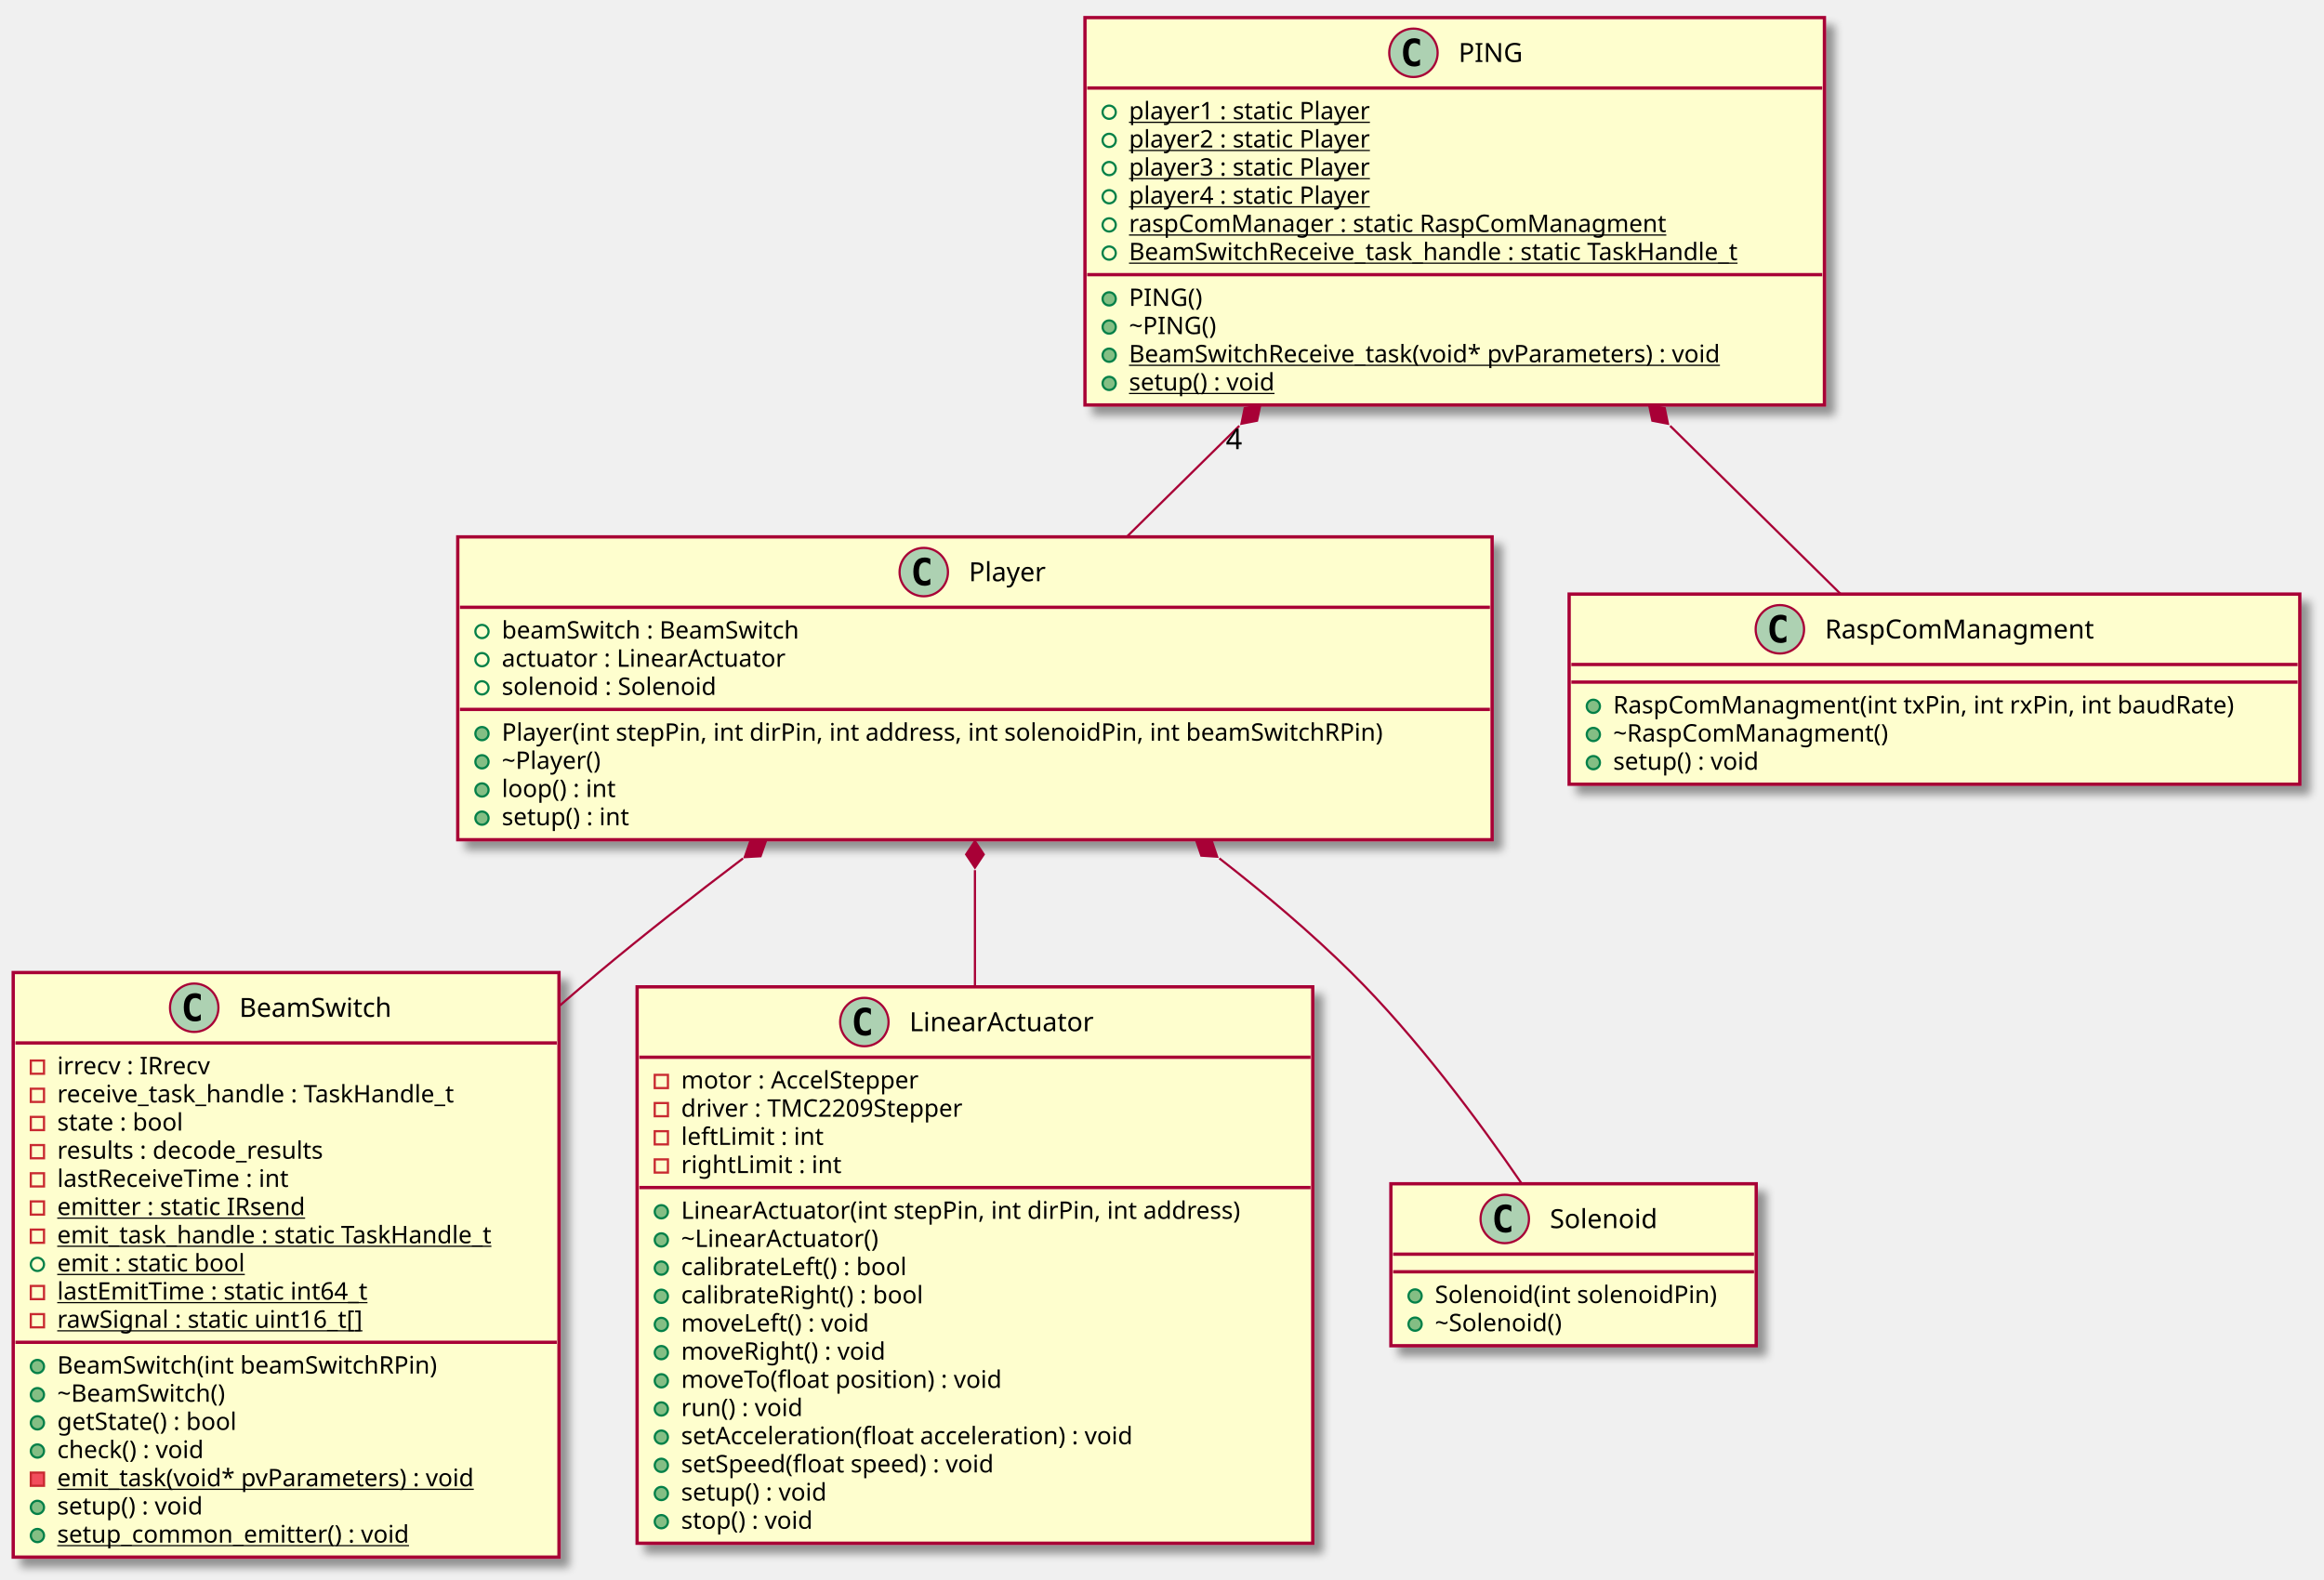
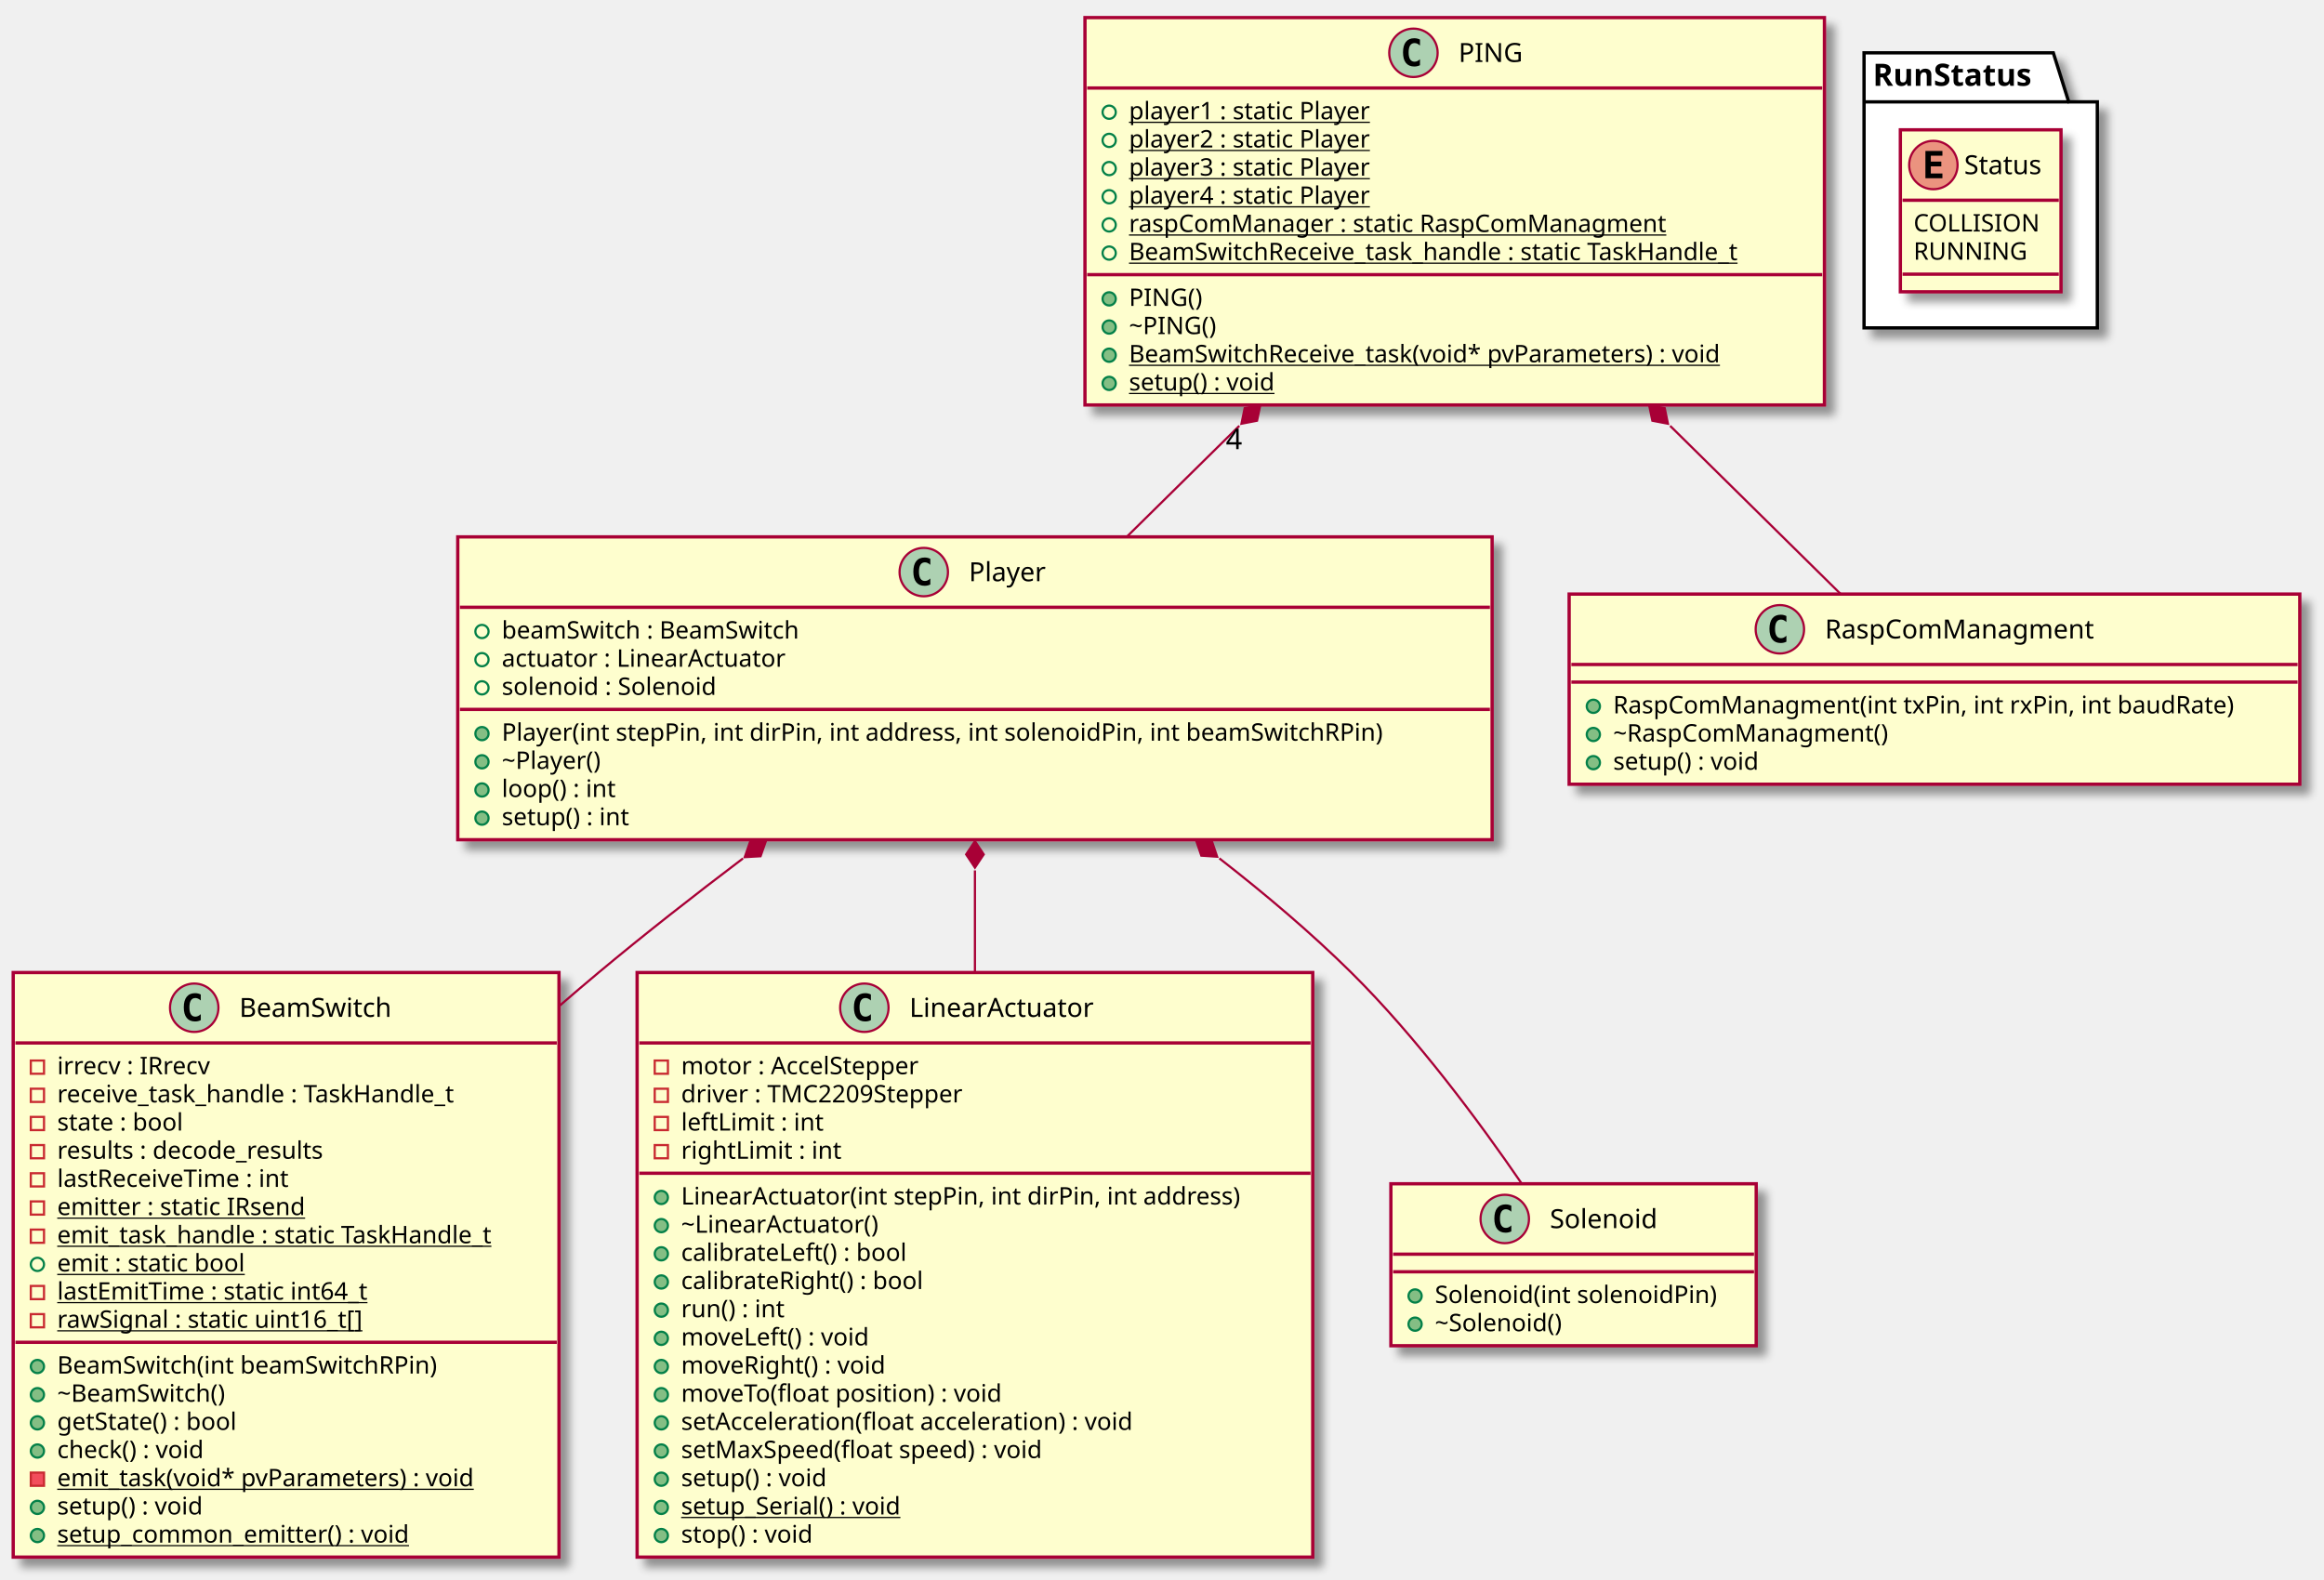
<svg xmlns="http://www.w3.org/2000/svg" contentScriptType="application/ecmascript" contentStyleType="text/css" height="718px" preserveAspectRatio="none" style="width:1056px;height:718px;" version="1.1" viewBox="0 0 1056 718" width="1056px" zoomAndPan="magnify">
  <defs>
-     <filter height="300%" id="f1bpvfohzfycbd" width="300%" x="-1" y="-1">
+     <filter height="300%" id="f55fg0otu9usq" width="300%" x="-1" y="-1">
      <feGaussianBlur result="blurOut" stdDeviation="2.0" />
      <feColorMatrix in="blurOut" result="blurOut2" type="matrix" values="0 0 0 0 0 0 0 0 0 0 0 0 0 0 0 0 0 0 .4 0" />
      <feOffset dx="4.0" dy="4.0" in="blurOut2" result="blurOut3" />
      <feBlend in="SourceGraphic" in2="blurOut3" mode="normal" />
    </filter>
  </defs>
  <g>
-     <rect fill="#FEFECE" filter="url(#f1bpvfohzfycbd)" height="265.68" id="BeamSwitch" style="stroke: #A80036; stroke-width: 1.5;" width="248" x="6" y="442" />
+     <polygon fill="#FFFFFF" filter="url(#f55fg0otu9usq)" points="847,24,933,24,940,46.297,953,46.297,953,149,847,149,847,24" style="stroke: #000000; stroke-width: 1.5;" />
+     <line style="stroke: #000000; stroke-width: 1.5;" x1="847" x2="940" y1="46.297" y2="46.297" />
+     <text fill="#000000" font-family="sans-serif" font-size="14" font-weight="bold" lengthAdjust="spacingAndGlyphs" textLength="80" x="851" y="38.995">RunStatus</text>
+     <rect fill="#FEFECE" filter="url(#f55fg0otu9usq)" height="73.609" id="RunStatus.Status" style="stroke: #A80036; stroke-width: 1.5;" width="73" x="863.5" y="59" />
+     <ellipse cx="878.5" cy="75" fill="#EB937F" rx="11" ry="11" style="stroke: #A80036; stroke-width: 1.0;" />
+     <path d="M882.609,81 L874.891,81 L874.891,68.609 L882.609,68.609 L882.609,70.766 L877.344,70.766 L877.344,73.438 L882.109,73.438 L882.109,75.594 L877.344,75.594 L877.344,78.844 L882.609,78.844 L882.609,81 Z " />
+     <text fill="#000000" font-family="sans-serif" font-size="12" lengthAdjust="spacingAndGlyphs" textLength="41" x="892.5" y="79.154">Status</text>
+     <line style="stroke: #A80036; stroke-width: 1.5;" x1="864.5" x2="935.5" y1="91" y2="91" />
+     <text fill="#000000" font-family="sans-serif" font-size="11" lengthAdjust="spacingAndGlyphs" textLength="60" x="869.5" y="105.21">COLLISION</text>
+     <text fill="#000000" font-family="sans-serif" font-size="11" lengthAdjust="spacingAndGlyphs" textLength="51" x="869.5" y="118.015">RUNNING</text>
+     <line style="stroke: #A80036; stroke-width: 1.5;" x1="864.5" x2="935.5" y1="124.609" y2="124.609" />
+     <rect fill="#FEFECE" filter="url(#f55fg0otu9usq)" height="265.68" id="BeamSwitch" style="stroke: #A80036; stroke-width: 1.5;" width="248" x="6" y="442" />
    <ellipse cx="88.25" cy="458" fill="#ADD1B2" rx="11" ry="11" style="stroke: #A80036; stroke-width: 1.0;" />
    <path d="M91.219,463.641 Q90.641,463.938 90,464.078 Q89.359,464.234 88.656,464.234 Q86.156,464.234 84.828,462.594 Q83.516,460.938 83.516,457.812 Q83.516,454.688 84.828,453.031 Q86.156,451.375 88.656,451.375 Q89.359,451.375 90,451.531 Q90.656,451.688 91.219,451.984 L91.219,454.703 Q90.594,454.125 90,453.859 Q89.406,453.578 88.781,453.578 Q87.438,453.578 86.75,454.656 Q86.062,455.719 86.062,457.812 Q86.062,459.906 86.75,460.984 Q87.438,462.047 88.781,462.047 Q89.406,462.047 90,461.781 Q90.594,461.5 91.219,460.922 L91.219,463.641 Z " />
    <text fill="#000000" font-family="sans-serif" font-size="12" lengthAdjust="spacingAndGlyphs" textLength="75" x="108.75" y="462.154">BeamSwitch</text>
    <line style="stroke: #A80036; stroke-width: 1.5;" x1="7" x2="253" y1="474" y2="474" />
    <rect fill="none" height="6" style="stroke: #C82930; stroke-width: 1.0;" width="6" x="14" y="482" />
    <text fill="#000000" font-family="sans-serif" font-size="11" lengthAdjust="spacingAndGlyphs" textLength="78" x="26" y="488.21">irrecv : IRrecv</text>
    <rect fill="none" height="6" style="stroke: #C82930; stroke-width: 1.0;" width="6" x="14" y="494.805" />
    <text fill="#000000" font-family="sans-serif" font-size="11" lengthAdjust="spacingAndGlyphs" textLength="203" x="26" y="501.015">receive_task_handle : TaskHandle_t</text>
    <rect fill="none" height="6" style="stroke: #C82930; stroke-width: 1.0;" width="6" x="14" y="507.609" />
    <text fill="#000000" font-family="sans-serif" font-size="11" lengthAdjust="spacingAndGlyphs" textLength="65" x="26" y="513.82">state : bool</text>
    <rect fill="none" height="6" style="stroke: #C82930; stroke-width: 1.0;" width="6" x="14" y="520.414" />
    <text fill="#000000" font-family="sans-serif" font-size="11" lengthAdjust="spacingAndGlyphs" textLength="139" x="26" y="526.625">results : decode_results</text>
    <rect fill="none" height="6" style="stroke: #C82930; stroke-width: 1.0;" width="6" x="14" y="533.219" />
    <text fill="#000000" font-family="sans-serif" font-size="11" lengthAdjust="spacingAndGlyphs" textLength="118" x="26" y="539.429">lastReceiveTime : int</text>
    <rect fill="none" height="6" style="stroke: #C82930; stroke-width: 1.0;" width="6" x="14" y="546.023" />
    <text fill="#000000" font-family="sans-serif" font-size="11" lengthAdjust="spacingAndGlyphs" text-decoration="underline" textLength="126" x="26" y="552.234">emitter : static IRsend</text>
    <rect fill="none" height="6" style="stroke: #C82930; stroke-width: 1.0;" width="6" x="14" y="558.828" />
    <text fill="#000000" font-family="sans-serif" font-size="11" lengthAdjust="spacingAndGlyphs" text-decoration="underline" textLength="222" x="26" y="565.039">emit_task_handle : static TaskHandle_t</text>
    <ellipse cx="17" cy="574.633" fill="none" rx="3" ry="3" style="stroke: #038048; stroke-width: 1.0;" />
    <text fill="#000000" font-family="sans-serif" font-size="11" lengthAdjust="spacingAndGlyphs" text-decoration="underline" textLength="96" x="26" y="577.843">emit : static bool</text>
    <rect fill="none" height="6" style="stroke: #C82930; stroke-width: 1.0;" width="6" x="14" y="584.438" />
    <text fill="#000000" font-family="sans-serif" font-size="11" lengthAdjust="spacingAndGlyphs" text-decoration="underline" textLength="159" x="26" y="590.648">lastEmitTime : static int64_t</text>
    <rect fill="none" height="6" style="stroke: #C82930; stroke-width: 1.0;" width="6" x="14" y="597.242" />
    <text fill="#000000" font-family="sans-serif" font-size="11" lengthAdjust="spacingAndGlyphs" text-decoration="underline" textLength="156" x="26" y="603.453">rawSignal : static uint16_t[]</text>
    <line style="stroke: #A80036; stroke-width: 1.5;" x1="7" x2="253" y1="610.047" y2="610.047" />
    <ellipse cx="17" cy="621.047" fill="#84BE84" rx="3" ry="3" style="stroke: #038048; stroke-width: 1.0;" />
    <text fill="#000000" font-family="sans-serif" font-size="11" lengthAdjust="spacingAndGlyphs" textLength="189" x="26" y="624.257">BeamSwitch(int beamSwitchRPin)</text>
    <ellipse cx="17" cy="633.852" fill="#84BE84" rx="3" ry="3" style="stroke: #038048; stroke-width: 1.0;" />
    <text fill="#000000" font-family="sans-serif" font-size="11" lengthAdjust="spacingAndGlyphs" textLength="87" x="26" y="637.062">~BeamSwitch()</text>
    <ellipse cx="17" cy="646.656" fill="#84BE84" rx="3" ry="3" style="stroke: #038048; stroke-width: 1.0;" />
    <text fill="#000000" font-family="sans-serif" font-size="11" lengthAdjust="spacingAndGlyphs" textLength="92" x="26" y="649.867">getState() : bool</text>
    <ellipse cx="17" cy="659.461" fill="#84BE84" rx="3" ry="3" style="stroke: #038048; stroke-width: 1.0;" />
    <text fill="#000000" font-family="sans-serif" font-size="11" lengthAdjust="spacingAndGlyphs" textLength="75" x="26" y="662.671">check() : void</text>
    <rect fill="#F24D5C" height="6" style="stroke: #C82930; stroke-width: 1.0;" width="6" x="14" y="669.266" />
    <text fill="#000000" font-family="sans-serif" font-size="11" lengthAdjust="spacingAndGlyphs" text-decoration="underline" textLength="211" x="26" y="675.476">emit_task(void* pvParameters) : void</text>
    <ellipse cx="17" cy="685.07" fill="#84BE84" rx="3" ry="3" style="stroke: #038048; stroke-width: 1.0;" />
    <text fill="#000000" font-family="sans-serif" font-size="11" lengthAdjust="spacingAndGlyphs" textLength="75" x="26" y="688.281">setup() : void</text>
    <ellipse cx="17" cy="697.875" fill="#84BE84" rx="3" ry="3" style="stroke: #038048; stroke-width: 1.0;" />
    <text fill="#000000" font-family="sans-serif" font-size="11" lengthAdjust="spacingAndGlyphs" text-decoration="underline" textLength="177" x="26" y="701.085">setup_common_emitter() : void</text>
-     <rect fill="#FEFECE" filter="url(#f1bpvfohzfycbd)" height="252.875" id="LinearActuator" style="stroke: #A80036; stroke-width: 1.5;" width="307" x="289.5" y="448.5" />
-     <ellipse cx="392.75" cy="464.5" fill="#ADD1B2" rx="11" ry="11" style="stroke: #A80036; stroke-width: 1.0;" />
-     <path d="M395.719,470.141 Q395.141,470.438 394.5,470.578 Q393.859,470.734 393.156,470.734 Q390.656,470.734 389.328,469.094 Q388.016,467.438 388.016,464.312 Q388.016,461.188 389.328,459.531 Q390.656,457.875 393.156,457.875 Q393.859,457.875 394.5,458.031 Q395.156,458.188 395.719,458.484 L395.719,461.203 Q395.094,460.625 394.5,460.359 Q393.906,460.078 393.281,460.078 Q391.938,460.078 391.25,461.156 Q390.562,462.219 390.562,464.312 Q390.562,466.406 391.25,467.484 Q391.938,468.547 393.281,468.547 Q393.906,468.547 394.5,468.281 Q395.094,468 395.719,467.422 L395.719,470.141 Z " />
-     <text fill="#000000" font-family="sans-serif" font-size="12" lengthAdjust="spacingAndGlyphs" textLength="92" x="413.25" y="468.654">LinearActuator</text>
-     <line style="stroke: #A80036; stroke-width: 1.5;" x1="290.5" x2="595.5" y1="480.5" y2="480.5" />
-     <rect fill="none" height="6" style="stroke: #C82930; stroke-width: 1.0;" width="6" x="297.5" y="488.5" />
-     <text fill="#000000" font-family="sans-serif" font-size="11" lengthAdjust="spacingAndGlyphs" textLength="120" x="309.5" y="494.71">motor : AccelStepper</text>
-     <rect fill="none" height="6" style="stroke: #C82930; stroke-width: 1.0;" width="6" x="297.5" y="501.305" />
-     <text fill="#000000" font-family="sans-serif" font-size="11" lengthAdjust="spacingAndGlyphs" textLength="142" x="309.5" y="507.515">driver : TMC2209Stepper</text>
-     <rect fill="none" height="6" style="stroke: #C82930; stroke-width: 1.0;" width="6" x="297.5" y="514.109" />
-     <text fill="#000000" font-family="sans-serif" font-size="11" lengthAdjust="spacingAndGlyphs" textLength="71" x="309.5" y="520.32">leftLimit : int</text>
-     <rect fill="none" height="6" style="stroke: #C82930; stroke-width: 1.0;" width="6" x="297.5" y="526.914" />
-     <text fill="#000000" font-family="sans-serif" font-size="11" lengthAdjust="spacingAndGlyphs" textLength="79" x="309.5" y="533.125">rightLimit : int</text>
-     <line style="stroke: #A80036; stroke-width: 1.5;" x1="290.5" x2="595.5" y1="539.719" y2="539.719" />
-     <ellipse cx="300.5" cy="550.719" fill="#84BE84" rx="3" ry="3" style="stroke: #038048; stroke-width: 1.0;" />
-     <text fill="#000000" font-family="sans-serif" font-size="11" lengthAdjust="spacingAndGlyphs" textLength="281" x="309.5" y="553.929">LinearActuator(int stepPin, int dirPin, int address)</text>
-     <ellipse cx="300.5" cy="563.523" fill="#84BE84" rx="3" ry="3" style="stroke: #038048; stroke-width: 1.0;" />
-     <text fill="#000000" font-family="sans-serif" font-size="11" lengthAdjust="spacingAndGlyphs" textLength="99" x="309.5" y="566.734">~LinearActuator()</text>
-     <ellipse cx="300.5" cy="576.328" fill="#84BE84" rx="3" ry="3" style="stroke: #038048; stroke-width: 1.0;" />
-     <text fill="#000000" font-family="sans-serif" font-size="11" lengthAdjust="spacingAndGlyphs" textLength="114" x="309.5" y="579.539">calibrateLeft() : bool</text>
-     <ellipse cx="300.5" cy="589.133" fill="#84BE84" rx="3" ry="3" style="stroke: #038048; stroke-width: 1.0;" />
-     <text fill="#000000" font-family="sans-serif" font-size="11" lengthAdjust="spacingAndGlyphs" textLength="121" x="309.5" y="592.343">calibrateRight() : bool</text>
-     <ellipse cx="300.5" cy="601.938" fill="#84BE84" rx="3" ry="3" style="stroke: #038048; stroke-width: 1.0;" />
-     <text fill="#000000" font-family="sans-serif" font-size="11" lengthAdjust="spacingAndGlyphs" textLength="95" x="309.5" y="605.148">moveLeft() : void</text>
-     <ellipse cx="300.5" cy="614.742" fill="#84BE84" rx="3" ry="3" style="stroke: #038048; stroke-width: 1.0;" />
-     <text fill="#000000" font-family="sans-serif" font-size="11" lengthAdjust="spacingAndGlyphs" textLength="102" x="309.5" y="617.953">moveRight() : void</text>
-     <ellipse cx="300.5" cy="627.547" fill="#84BE84" rx="3" ry="3" style="stroke: #038048; stroke-width: 1.0;" />
-     <text fill="#000000" font-family="sans-serif" font-size="11" lengthAdjust="spacingAndGlyphs" textLength="162" x="309.5" y="630.757">moveTo(float position) : void</text>
-     <ellipse cx="300.5" cy="640.352" fill="#84BE84" rx="3" ry="3" style="stroke: #038048; stroke-width: 1.0;" />
-     <text fill="#000000" font-family="sans-serif" font-size="11" lengthAdjust="spacingAndGlyphs" textLength="62" x="309.5" y="643.562">run() : void</text>
-     <ellipse cx="300.5" cy="653.156" fill="#84BE84" rx="3" ry="3" style="stroke: #038048; stroke-width: 1.0;" />
-     <text fill="#000000" font-family="sans-serif" font-size="11" lengthAdjust="spacingAndGlyphs" textLength="228" x="309.5" y="656.367">setAcceleration(float acceleration) : void</text>
-     <ellipse cx="300.5" cy="665.961" fill="#84BE84" rx="3" ry="3" style="stroke: #038048; stroke-width: 1.0;" />
-     <text fill="#000000" font-family="sans-serif" font-size="11" lengthAdjust="spacingAndGlyphs" textLength="161" x="309.5" y="669.171">setSpeed(float speed) : void</text>
-     <ellipse cx="300.5" cy="678.766" fill="#84BE84" rx="3" ry="3" style="stroke: #038048; stroke-width: 1.0;" />
-     <text fill="#000000" font-family="sans-serif" font-size="11" lengthAdjust="spacingAndGlyphs" textLength="75" x="309.5" y="681.976">setup() : void</text>
-     <ellipse cx="300.5" cy="691.57" fill="#84BE84" rx="3" ry="3" style="stroke: #038048; stroke-width: 1.0;" />
-     <text fill="#000000" font-family="sans-serif" font-size="11" lengthAdjust="spacingAndGlyphs" textLength="68" x="309.5" y="694.781">stop() : void</text>
-     <rect fill="#FEFECE" filter="url(#f1bpvfohzfycbd)" height="176.047" id="PING" style="stroke: #A80036; stroke-width: 1.5;" width="336" x="493" y="8" />
+     <rect fill="#FEFECE" filter="url(#f55fg0otu9usq)" height="265.68" id="LinearActuator" style="stroke: #A80036; stroke-width: 1.5;" width="307" x="289.5" y="442" />
+     <ellipse cx="392.75" cy="458" fill="#ADD1B2" rx="11" ry="11" style="stroke: #A80036; stroke-width: 1.0;" />
+     <path d="M395.719,463.641 Q395.141,463.938 394.5,464.078 Q393.859,464.234 393.156,464.234 Q390.656,464.234 389.328,462.594 Q388.016,460.938 388.016,457.812 Q388.016,454.688 389.328,453.031 Q390.656,451.375 393.156,451.375 Q393.859,451.375 394.5,451.531 Q395.156,451.688 395.719,451.984 L395.719,454.703 Q395.094,454.125 394.5,453.859 Q393.906,453.578 393.281,453.578 Q391.938,453.578 391.25,454.656 Q390.562,455.719 390.562,457.812 Q390.562,459.906 391.25,460.984 Q391.938,462.047 393.281,462.047 Q393.906,462.047 394.5,461.781 Q395.094,461.5 395.719,460.922 L395.719,463.641 Z " />
+     <text fill="#000000" font-family="sans-serif" font-size="12" lengthAdjust="spacingAndGlyphs" textLength="92" x="413.25" y="462.154">LinearActuator</text>
+     <line style="stroke: #A80036; stroke-width: 1.5;" x1="290.5" x2="595.5" y1="474" y2="474" />
+     <rect fill="none" height="6" style="stroke: #C82930; stroke-width: 1.0;" width="6" x="297.5" y="482" />
+     <text fill="#000000" font-family="sans-serif" font-size="11" lengthAdjust="spacingAndGlyphs" textLength="120" x="309.5" y="488.21">motor : AccelStepper</text>
+     <rect fill="none" height="6" style="stroke: #C82930; stroke-width: 1.0;" width="6" x="297.5" y="494.805" />
+     <text fill="#000000" font-family="sans-serif" font-size="11" lengthAdjust="spacingAndGlyphs" textLength="142" x="309.5" y="501.015">driver : TMC2209Stepper</text>
+     <rect fill="none" height="6" style="stroke: #C82930; stroke-width: 1.0;" width="6" x="297.5" y="507.609" />
+     <text fill="#000000" font-family="sans-serif" font-size="11" lengthAdjust="spacingAndGlyphs" textLength="71" x="309.5" y="513.82">leftLimit : int</text>
+     <rect fill="none" height="6" style="stroke: #C82930; stroke-width: 1.0;" width="6" x="297.5" y="520.414" />
+     <text fill="#000000" font-family="sans-serif" font-size="11" lengthAdjust="spacingAndGlyphs" textLength="79" x="309.5" y="526.625">rightLimit : int</text>
+     <line style="stroke: #A80036; stroke-width: 1.5;" x1="290.5" x2="595.5" y1="533.219" y2="533.219" />
+     <ellipse cx="300.5" cy="544.219" fill="#84BE84" rx="3" ry="3" style="stroke: #038048; stroke-width: 1.0;" />
+     <text fill="#000000" font-family="sans-serif" font-size="11" lengthAdjust="spacingAndGlyphs" textLength="281" x="309.5" y="547.429">LinearActuator(int stepPin, int dirPin, int address)</text>
+     <ellipse cx="300.5" cy="557.023" fill="#84BE84" rx="3" ry="3" style="stroke: #038048; stroke-width: 1.0;" />
+     <text fill="#000000" font-family="sans-serif" font-size="11" lengthAdjust="spacingAndGlyphs" textLength="99" x="309.5" y="560.234">~LinearActuator()</text>
+     <ellipse cx="300.5" cy="569.828" fill="#84BE84" rx="3" ry="3" style="stroke: #038048; stroke-width: 1.0;" />
+     <text fill="#000000" font-family="sans-serif" font-size="11" lengthAdjust="spacingAndGlyphs" textLength="114" x="309.5" y="573.039">calibrateLeft() : bool</text>
+     <ellipse cx="300.5" cy="582.633" fill="#84BE84" rx="3" ry="3" style="stroke: #038048; stroke-width: 1.0;" />
+     <text fill="#000000" font-family="sans-serif" font-size="11" lengthAdjust="spacingAndGlyphs" textLength="121" x="309.5" y="585.843">calibrateRight() : bool</text>
+     <ellipse cx="300.5" cy="595.438" fill="#84BE84" rx="3" ry="3" style="stroke: #038048; stroke-width: 1.0;" />
+     <text fill="#000000" font-family="sans-serif" font-size="11" lengthAdjust="spacingAndGlyphs" textLength="53" x="309.5" y="598.648">run() : int</text>
+     <ellipse cx="300.5" cy="608.242" fill="#84BE84" rx="3" ry="3" style="stroke: #038048; stroke-width: 1.0;" />
+     <text fill="#000000" font-family="sans-serif" font-size="11" lengthAdjust="spacingAndGlyphs" textLength="95" x="309.5" y="611.453">moveLeft() : void</text>
+     <ellipse cx="300.5" cy="621.047" fill="#84BE84" rx="3" ry="3" style="stroke: #038048; stroke-width: 1.0;" />
+     <text fill="#000000" font-family="sans-serif" font-size="11" lengthAdjust="spacingAndGlyphs" textLength="102" x="309.5" y="624.257">moveRight() : void</text>
+     <ellipse cx="300.5" cy="633.852" fill="#84BE84" rx="3" ry="3" style="stroke: #038048; stroke-width: 1.0;" />
+     <text fill="#000000" font-family="sans-serif" font-size="11" lengthAdjust="spacingAndGlyphs" textLength="162" x="309.5" y="637.062">moveTo(float position) : void</text>
+     <ellipse cx="300.5" cy="646.656" fill="#84BE84" rx="3" ry="3" style="stroke: #038048; stroke-width: 1.0;" />
+     <text fill="#000000" font-family="sans-serif" font-size="11" lengthAdjust="spacingAndGlyphs" textLength="228" x="309.5" y="649.867">setAcceleration(float acceleration) : void</text>
+     <ellipse cx="300.5" cy="659.461" fill="#84BE84" rx="3" ry="3" style="stroke: #038048; stroke-width: 1.0;" />
+     <text fill="#000000" font-family="sans-serif" font-size="11" lengthAdjust="spacingAndGlyphs" textLength="183" x="309.5" y="662.671">setMaxSpeed(float speed) : void</text>
+     <ellipse cx="300.5" cy="672.266" fill="#84BE84" rx="3" ry="3" style="stroke: #038048; stroke-width: 1.0;" />
+     <text fill="#000000" font-family="sans-serif" font-size="11" lengthAdjust="spacingAndGlyphs" textLength="75" x="309.5" y="675.476">setup() : void</text>
+     <ellipse cx="300.5" cy="685.07" fill="#84BE84" rx="3" ry="3" style="stroke: #038048; stroke-width: 1.0;" />
+     <text fill="#000000" font-family="sans-serif" font-size="11" lengthAdjust="spacingAndGlyphs" text-decoration="underline" textLength="114" x="309.5" y="688.281">setup_Serial() : void</text>
+     <ellipse cx="300.5" cy="697.875" fill="#84BE84" rx="3" ry="3" style="stroke: #038048; stroke-width: 1.0;" />
+     <text fill="#000000" font-family="sans-serif" font-size="11" lengthAdjust="spacingAndGlyphs" textLength="68" x="309.5" y="701.085">stop() : void</text>
+     <rect fill="#FEFECE" filter="url(#f55fg0otu9usq)" height="176.047" id="PING" style="stroke: #A80036; stroke-width: 1.5;" width="336" x="493" y="8" />
    <ellipse cx="642.25" cy="24" fill="#ADD1B2" rx="11" ry="11" style="stroke: #A80036; stroke-width: 1.0;" />
    <path d="M645.219,29.641 Q644.641,29.938 644,30.078 Q643.359,30.234 642.656,30.234 Q640.156,30.234 638.828,28.594 Q637.516,26.938 637.516,23.812 Q637.516,20.688 638.828,19.031 Q640.156,17.375 642.656,17.375 Q643.359,17.375 644,17.531 Q644.656,17.688 645.219,17.984 L645.219,20.703 Q644.594,20.125 644,19.859 Q643.406,19.578 642.781,19.578 Q641.438,19.578 640.75,20.656 Q640.062,21.719 640.062,23.812 Q640.062,25.906 640.75,26.984 Q641.438,28.047 642.781,28.047 Q643.406,28.047 644,27.781 Q644.594,27.5 645.219,26.922 L645.219,29.641 Z " />
    <text fill="#000000" font-family="sans-serif" font-size="12" lengthAdjust="spacingAndGlyphs" textLength="29" x="662.75" y="28.154">PING</text>
    <line style="stroke: #A80036; stroke-width: 1.5;" x1="494" x2="828" y1="40" y2="40" />
    <ellipse cx="504" cy="51" fill="none" rx="3" ry="3" style="stroke: #038048; stroke-width: 1.0;" />
    <text fill="#000000" font-family="sans-serif" font-size="11" lengthAdjust="spacingAndGlyphs" text-decoration="underline" textLength="124" x="513" y="54.21">player1 : static Player</text>
    <ellipse cx="504" cy="63.805" fill="none" rx="3" ry="3" style="stroke: #038048; stroke-width: 1.0;" />
    <text fill="#000000" font-family="sans-serif" font-size="11" lengthAdjust="spacingAndGlyphs" text-decoration="underline" textLength="124" x="513" y="67.015">player2 : static Player</text>
    <ellipse cx="504" cy="76.609" fill="none" rx="3" ry="3" style="stroke: #038048; stroke-width: 1.0;" />
    <text fill="#000000" font-family="sans-serif" font-size="11" lengthAdjust="spacingAndGlyphs" text-decoration="underline" textLength="124" x="513" y="79.82">player3 : static Player</text>
    <ellipse cx="504" cy="89.414" fill="none" rx="3" ry="3" style="stroke: #038048; stroke-width: 1.0;" />
    <text fill="#000000" font-family="sans-serif" font-size="11" lengthAdjust="spacingAndGlyphs" text-decoration="underline" textLength="124" x="513" y="92.624">player4 : static Player</text>
    <ellipse cx="504" cy="102.219" fill="none" rx="3" ry="3" style="stroke: #038048; stroke-width: 1.0;" />
    <text fill="#000000" font-family="sans-serif" font-size="11" lengthAdjust="spacingAndGlyphs" text-decoration="underline" textLength="268" x="513" y="105.429">raspComManager : static RaspComManagment</text>
    <ellipse cx="504" cy="115.023" fill="none" rx="3" ry="3" style="stroke: #038048; stroke-width: 1.0;" />
    <text fill="#000000" font-family="sans-serif" font-size="11" lengthAdjust="spacingAndGlyphs" text-decoration="underline" textLength="310" x="513" y="118.234">BeamSwitchReceive_task_handle : static TaskHandle_t</text>
    <line style="stroke: #A80036; stroke-width: 1.5;" x1="494" x2="828" y1="124.828" y2="124.828" />
    <ellipse cx="504" cy="135.828" fill="#84BE84" rx="3" ry="3" style="stroke: #038048; stroke-width: 1.0;" />
    <text fill="#000000" font-family="sans-serif" font-size="11" lengthAdjust="spacingAndGlyphs" textLength="35" x="513" y="139.039">PING()</text>
    <ellipse cx="504" cy="148.633" fill="#84BE84" rx="3" ry="3" style="stroke: #038048; stroke-width: 1.0;" />
    <text fill="#000000" font-family="sans-serif" font-size="11" lengthAdjust="spacingAndGlyphs" textLength="44" x="513" y="151.843">~PING()</text>
    <ellipse cx="504" cy="161.438" fill="#84BE84" rx="3" ry="3" style="stroke: #038048; stroke-width: 1.0;" />
    <text fill="#000000" font-family="sans-serif" font-size="11" lengthAdjust="spacingAndGlyphs" text-decoration="underline" textLength="299" x="513" y="164.648">BeamSwitchReceive_task(void* pvParameters) : void</text>
    <ellipse cx="504" cy="174.242" fill="#84BE84" rx="3" ry="3" style="stroke: #038048; stroke-width: 1.0;" />
    <text fill="#000000" font-family="sans-serif" font-size="11" lengthAdjust="spacingAndGlyphs" text-decoration="underline" textLength="75" x="513" y="177.453">setup() : void</text>
-     <rect fill="#FEFECE" filter="url(#f1bpvfohzfycbd)" height="137.633" id="Player" style="stroke: #A80036; stroke-width: 1.5;" width="470" x="208" y="244" />
+     <rect fill="#FEFECE" filter="url(#f55fg0otu9usq)" height="137.633" id="Player" style="stroke: #A80036; stroke-width: 1.5;" width="470" x="208" y="244" />
    <ellipse cx="419.75" cy="260" fill="#ADD1B2" rx="11" ry="11" style="stroke: #A80036; stroke-width: 1.0;" />
    <path d="M422.719,265.641 Q422.141,265.938 421.5,266.078 Q420.859,266.234 420.156,266.234 Q417.656,266.234 416.328,264.594 Q415.016,262.938 415.016,259.812 Q415.016,256.688 416.328,255.031 Q417.656,253.375 420.156,253.375 Q420.859,253.375 421.5,253.531 Q422.156,253.688 422.719,253.984 L422.719,256.703 Q422.094,256.125 421.5,255.859 Q420.906,255.578 420.281,255.578 Q418.938,255.578 418.25,256.656 Q417.562,257.719 417.562,259.812 Q417.562,261.906 418.25,262.984 Q418.938,264.047 420.281,264.047 Q420.906,264.047 421.5,263.781 Q422.094,263.5 422.719,262.922 L422.719,265.641 Z " />
    <text fill="#000000" font-family="sans-serif" font-size="12" lengthAdjust="spacingAndGlyphs" textLength="38" x="440.25" y="264.154">Player</text>
    <line style="stroke: #A80036; stroke-width: 1.5;" x1="209" x2="677" y1="276" y2="276" />
    <ellipse cx="219" cy="287" fill="none" rx="3" ry="3" style="stroke: #038048; stroke-width: 1.0;" />
    <text fill="#000000" font-family="sans-serif" font-size="11" lengthAdjust="spacingAndGlyphs" textLength="151" x="228" y="290.21">beamSwitch : BeamSwitch</text>
    <ellipse cx="219" cy="299.805" fill="none" rx="3" ry="3" style="stroke: #038048; stroke-width: 1.0;" />
    <text fill="#000000" font-family="sans-serif" font-size="11" lengthAdjust="spacingAndGlyphs" textLength="141" x="228" y="303.015">actuator : LinearActuator</text>
    <ellipse cx="219" cy="312.609" fill="none" rx="3" ry="3" style="stroke: #038048; stroke-width: 1.0;" />
    <text fill="#000000" font-family="sans-serif" font-size="11" lengthAdjust="spacingAndGlyphs" textLength="109" x="228" y="315.82">solenoid : Solenoid</text>
    <line style="stroke: #A80036; stroke-width: 1.5;" x1="209" x2="677" y1="322.414" y2="322.414" />
    <ellipse cx="219" cy="333.414" fill="#84BE84" rx="3" ry="3" style="stroke: #038048; stroke-width: 1.0;" />
    <text fill="#000000" font-family="sans-serif" font-size="11" lengthAdjust="spacingAndGlyphs" textLength="444" x="228" y="336.625">Player(int stepPin, int dirPin, int address, int solenoidPin, int beamSwitchRPin)</text>
    <ellipse cx="219" cy="346.219" fill="#84BE84" rx="3" ry="3" style="stroke: #038048; stroke-width: 1.0;" />
    <text fill="#000000" font-family="sans-serif" font-size="11" lengthAdjust="spacingAndGlyphs" textLength="52" x="228" y="349.429">~Player()</text>
    <ellipse cx="219" cy="359.023" fill="#84BE84" rx="3" ry="3" style="stroke: #038048; stroke-width: 1.0;" />
    <text fill="#000000" font-family="sans-serif" font-size="11" lengthAdjust="spacingAndGlyphs" textLength="58" x="228" y="362.234">loop() : int</text>
    <ellipse cx="219" cy="371.828" fill="#84BE84" rx="3" ry="3" style="stroke: #038048; stroke-width: 1.0;" />
    <text fill="#000000" font-family="sans-serif" font-size="11" lengthAdjust="spacingAndGlyphs" textLength="66" x="228" y="375.039">setup() : int</text>
-     <rect fill="#FEFECE" filter="url(#f1bpvfohzfycbd)" height="86.414" id="RaspComManagment" style="stroke: #A80036; stroke-width: 1.5;" width="332" x="713" y="270" />
+     <rect fill="#FEFECE" filter="url(#f55fg0otu9usq)" height="86.414" id="RaspComManagment" style="stroke: #A80036; stroke-width: 1.5;" width="332" x="713" y="270" />
    <ellipse cx="808.75" cy="286" fill="#ADD1B2" rx="11" ry="11" style="stroke: #A80036; stroke-width: 1.0;" />
    <path d="M811.719,291.641 Q811.141,291.938 810.5,292.078 Q809.859,292.234 809.156,292.234 Q806.656,292.234 805.328,290.594 Q804.016,288.938 804.016,285.812 Q804.016,282.688 805.328,281.031 Q806.656,279.375 809.156,279.375 Q809.859,279.375 810.5,279.531 Q811.156,279.688 811.719,279.984 L811.719,282.703 Q811.094,282.125 810.5,281.859 Q809.906,281.578 809.281,281.578 Q807.938,281.578 807.25,282.656 Q806.562,283.719 806.562,285.812 Q806.562,287.906 807.25,288.984 Q807.938,290.047 809.281,290.047 Q809.906,290.047 810.5,289.781 Q811.094,289.5 811.719,288.922 L811.719,291.641 Z " />
    <text fill="#000000" font-family="sans-serif" font-size="12" lengthAdjust="spacingAndGlyphs" textLength="132" x="829.25" y="290.154">RaspComManagment</text>
    <line style="stroke: #A80036; stroke-width: 1.5;" x1="714" x2="1044" y1="302" y2="302" />
    <line style="stroke: #A80036; stroke-width: 1.5;" x1="714" x2="1044" y1="310" y2="310" />
    <ellipse cx="724" cy="321" fill="#84BE84" rx="3" ry="3" style="stroke: #038048; stroke-width: 1.0;" />
    <text fill="#000000" font-family="sans-serif" font-size="11" lengthAdjust="spacingAndGlyphs" textLength="306" x="733" y="324.21">RaspComManagment(int txPin, int rxPin, int baudRate)</text>
    <ellipse cx="724" cy="333.805" fill="#84BE84" rx="3" ry="3" style="stroke: #038048; stroke-width: 1.0;" />
    <text fill="#000000" font-family="sans-serif" font-size="11" lengthAdjust="spacingAndGlyphs" textLength="137" x="733" y="337.015">~RaspComManagment()</text>
    <ellipse cx="724" cy="346.609" fill="#84BE84" rx="3" ry="3" style="stroke: #038048; stroke-width: 1.0;" />
    <text fill="#000000" font-family="sans-serif" font-size="11" lengthAdjust="spacingAndGlyphs" textLength="75" x="733" y="349.82">setup() : void</text>
-     <rect fill="#FEFECE" filter="url(#f1bpvfohzfycbd)" height="73.609" id="Solenoid" style="stroke: #A80036; stroke-width: 1.5;" width="166" x="632" y="538" />
+     <rect fill="#FEFECE" filter="url(#f55fg0otu9usq)" height="73.609" id="Solenoid" style="stroke: #A80036; stroke-width: 1.5;" width="166" x="632" y="538" />
    <ellipse cx="683.75" cy="554" fill="#ADD1B2" rx="11" ry="11" style="stroke: #A80036; stroke-width: 1.0;" />
    <path d="M686.719,559.641 Q686.141,559.938 685.5,560.078 Q684.859,560.234 684.156,560.234 Q681.656,560.234 680.328,558.594 Q679.016,556.938 679.016,553.812 Q679.016,550.688 680.328,549.031 Q681.656,547.375 684.156,547.375 Q684.859,547.375 685.5,547.531 Q686.156,547.688 686.719,547.984 L686.719,550.703 Q686.094,550.125 685.5,549.859 Q684.906,549.578 684.281,549.578 Q682.938,549.578 682.25,550.656 Q681.562,551.719 681.562,553.812 Q681.562,555.906 682.25,556.984 Q682.938,558.047 684.281,558.047 Q684.906,558.047 685.5,557.781 Q686.094,557.5 686.719,556.922 L686.719,559.641 Z " />
    <text fill="#000000" font-family="sans-serif" font-size="12" lengthAdjust="spacingAndGlyphs" textLength="54" x="704.25" y="558.154">Solenoid</text>
    <line style="stroke: #A80036; stroke-width: 1.5;" x1="633" x2="797" y1="570" y2="570" />
    <line style="stroke: #A80036; stroke-width: 1.5;" x1="633" x2="797" y1="578" y2="578" />
    <ellipse cx="643" cy="589" fill="#84BE84" rx="3" ry="3" style="stroke: #038048; stroke-width: 1.0;" />
    <text fill="#000000" font-family="sans-serif" font-size="11" lengthAdjust="spacingAndGlyphs" textLength="140" x="652" y="592.21">Solenoid(int solenoidPin)</text>
    <ellipse cx="643" cy="601.805" fill="#84BE84" rx="3" ry="3" style="stroke: #038048; stroke-width: 1.0;" />
    <text fill="#000000" font-family="sans-serif" font-size="11" lengthAdjust="spacingAndGlyphs" textLength="66" x="652" y="605.015">~Solenoid()</text>
    <path d="M563.12,193.53 C545.9,210.52 528.29,227.88 512.06,243.89 " fill="none" id="PING&lt;-Player" style="stroke: #A80036; stroke-width: 1.0;" />
    <polygon fill="#A80036" points="572.65,184.14,565.569,185.505,564.106,192.566,571.186,191.201,572.65,184.14" style="stroke: #A80036; stroke-width: 1.0;" />
    <text fill="#000000" font-family="sans-serif" font-size="13" lengthAdjust="spacingAndGlyphs" textLength="8" x="557.002" y="204.131">4</text>
    <path d="M758.9,193.55 C786.03,220.31 814.09,247.98 836.25,269.84 " fill="none" id="PING&lt;-RaspComManagment" style="stroke: #A80036; stroke-width: 1.0;" />
    <polygon fill="#A80036" points="749.35,184.14,750.814,191.201,757.894,192.566,756.431,185.505,749.35,184.14" style="stroke: #A80036; stroke-width: 1.0;" />
    <path d="M337.59,390.15 C315.58,406.81 292.76,424.66 272,442 C266.19,446.85 260.3,451.87 254.39,456.99 " fill="none" id="Player&lt;-BeamSwitch" style="stroke: #A80036; stroke-width: 1.0;" />
    <polygon fill="#A80036" points="347.98,382.33,340.781,382.747,338.397,389.553,345.596,389.136,347.98,382.33" style="stroke: #A80036; stroke-width: 1.0;" />
-     <path d="M443,395.49 C443,412.29 443,430.35 443,448.3 " fill="none" id="Player&lt;-LinearActuator" style="stroke: #A80036; stroke-width: 1.0;" />
+     <path d="M443,395.6 C443,410.4 443,426.17 443,441.98 " fill="none" id="Player&lt;-LinearActuator" style="stroke: #A80036; stroke-width: 1.0;" />
    <polygon fill="#A80036" points="443,382.31,439,388.31,443,394.31,447,388.31,443,382.31" style="stroke: #A80036; stroke-width: 1.0;" />
    <path d="M554.05,390.1 C574.83,406.26 595.73,423.93 614,442 C643.84,471.53 672.39,510.13 691.47,537.96 " fill="none" id="Player&lt;-Solenoid" style="stroke: #A80036; stroke-width: 1.0;" />
    <polygon fill="#A80036" points="543.54,382.05,545.865,388.876,553.06,389.355,550.735,382.529,543.54,382.05" style="stroke: #A80036; stroke-width: 1.0;" />
  </g>
</svg>
